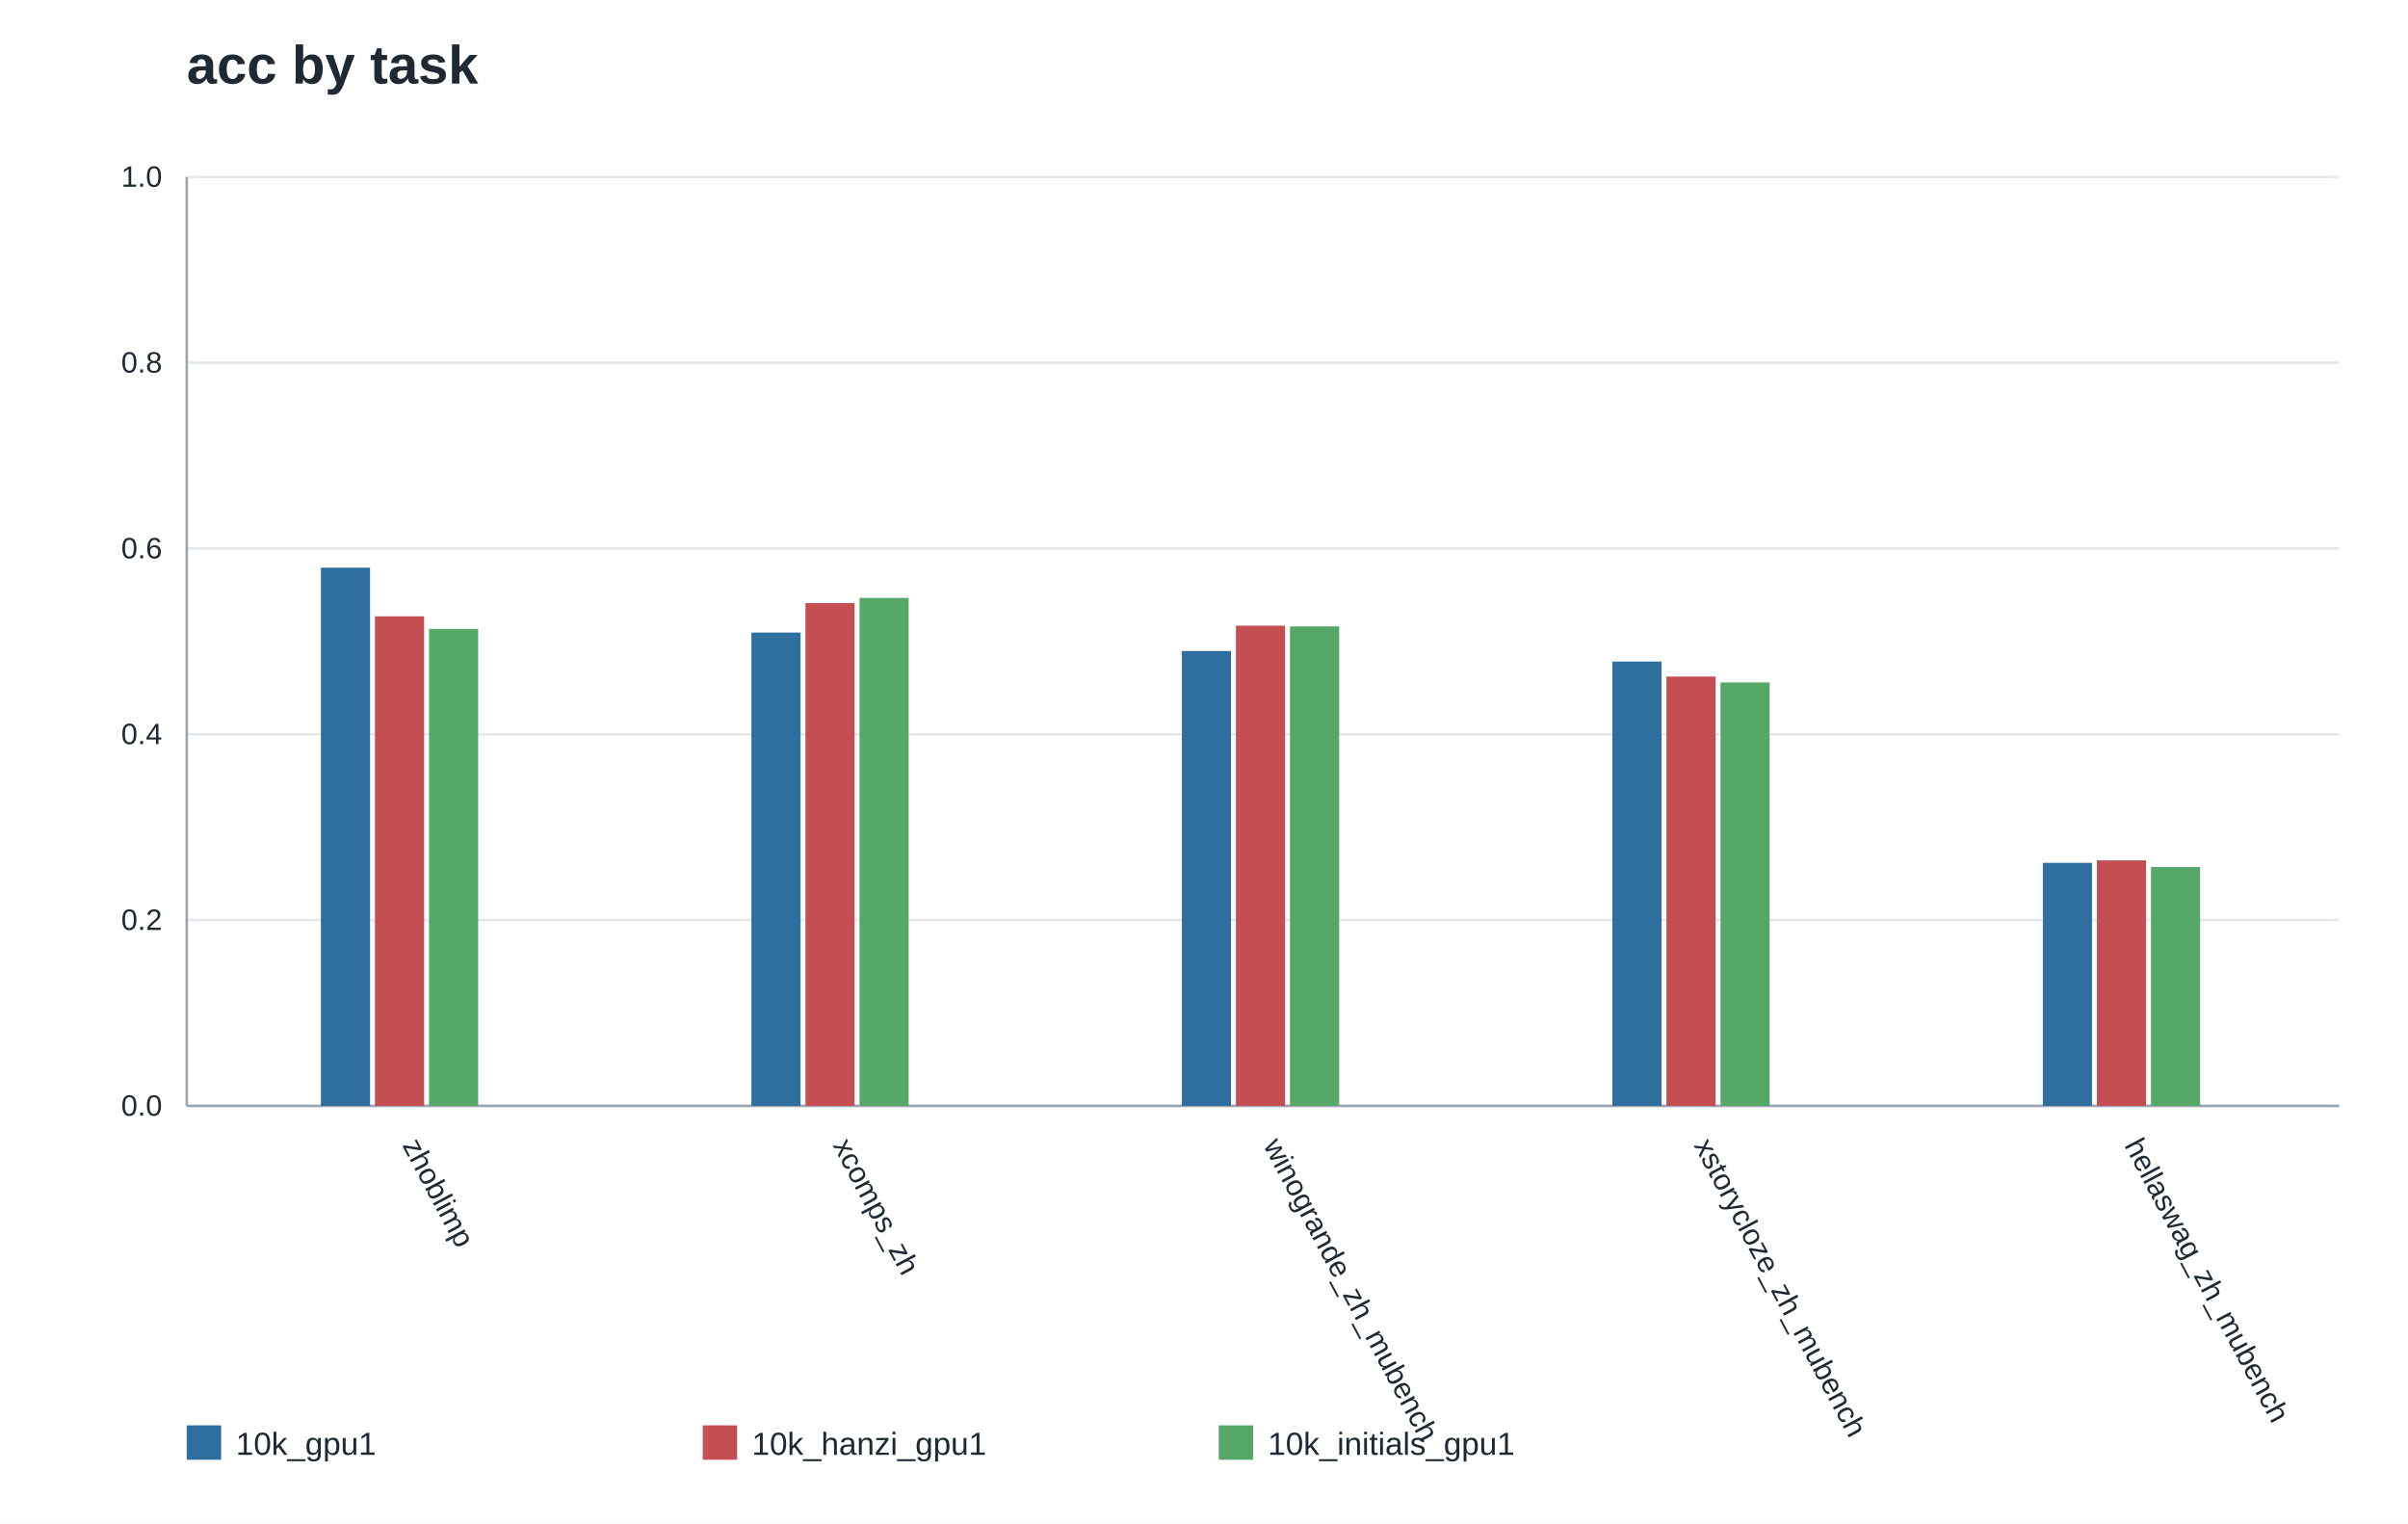
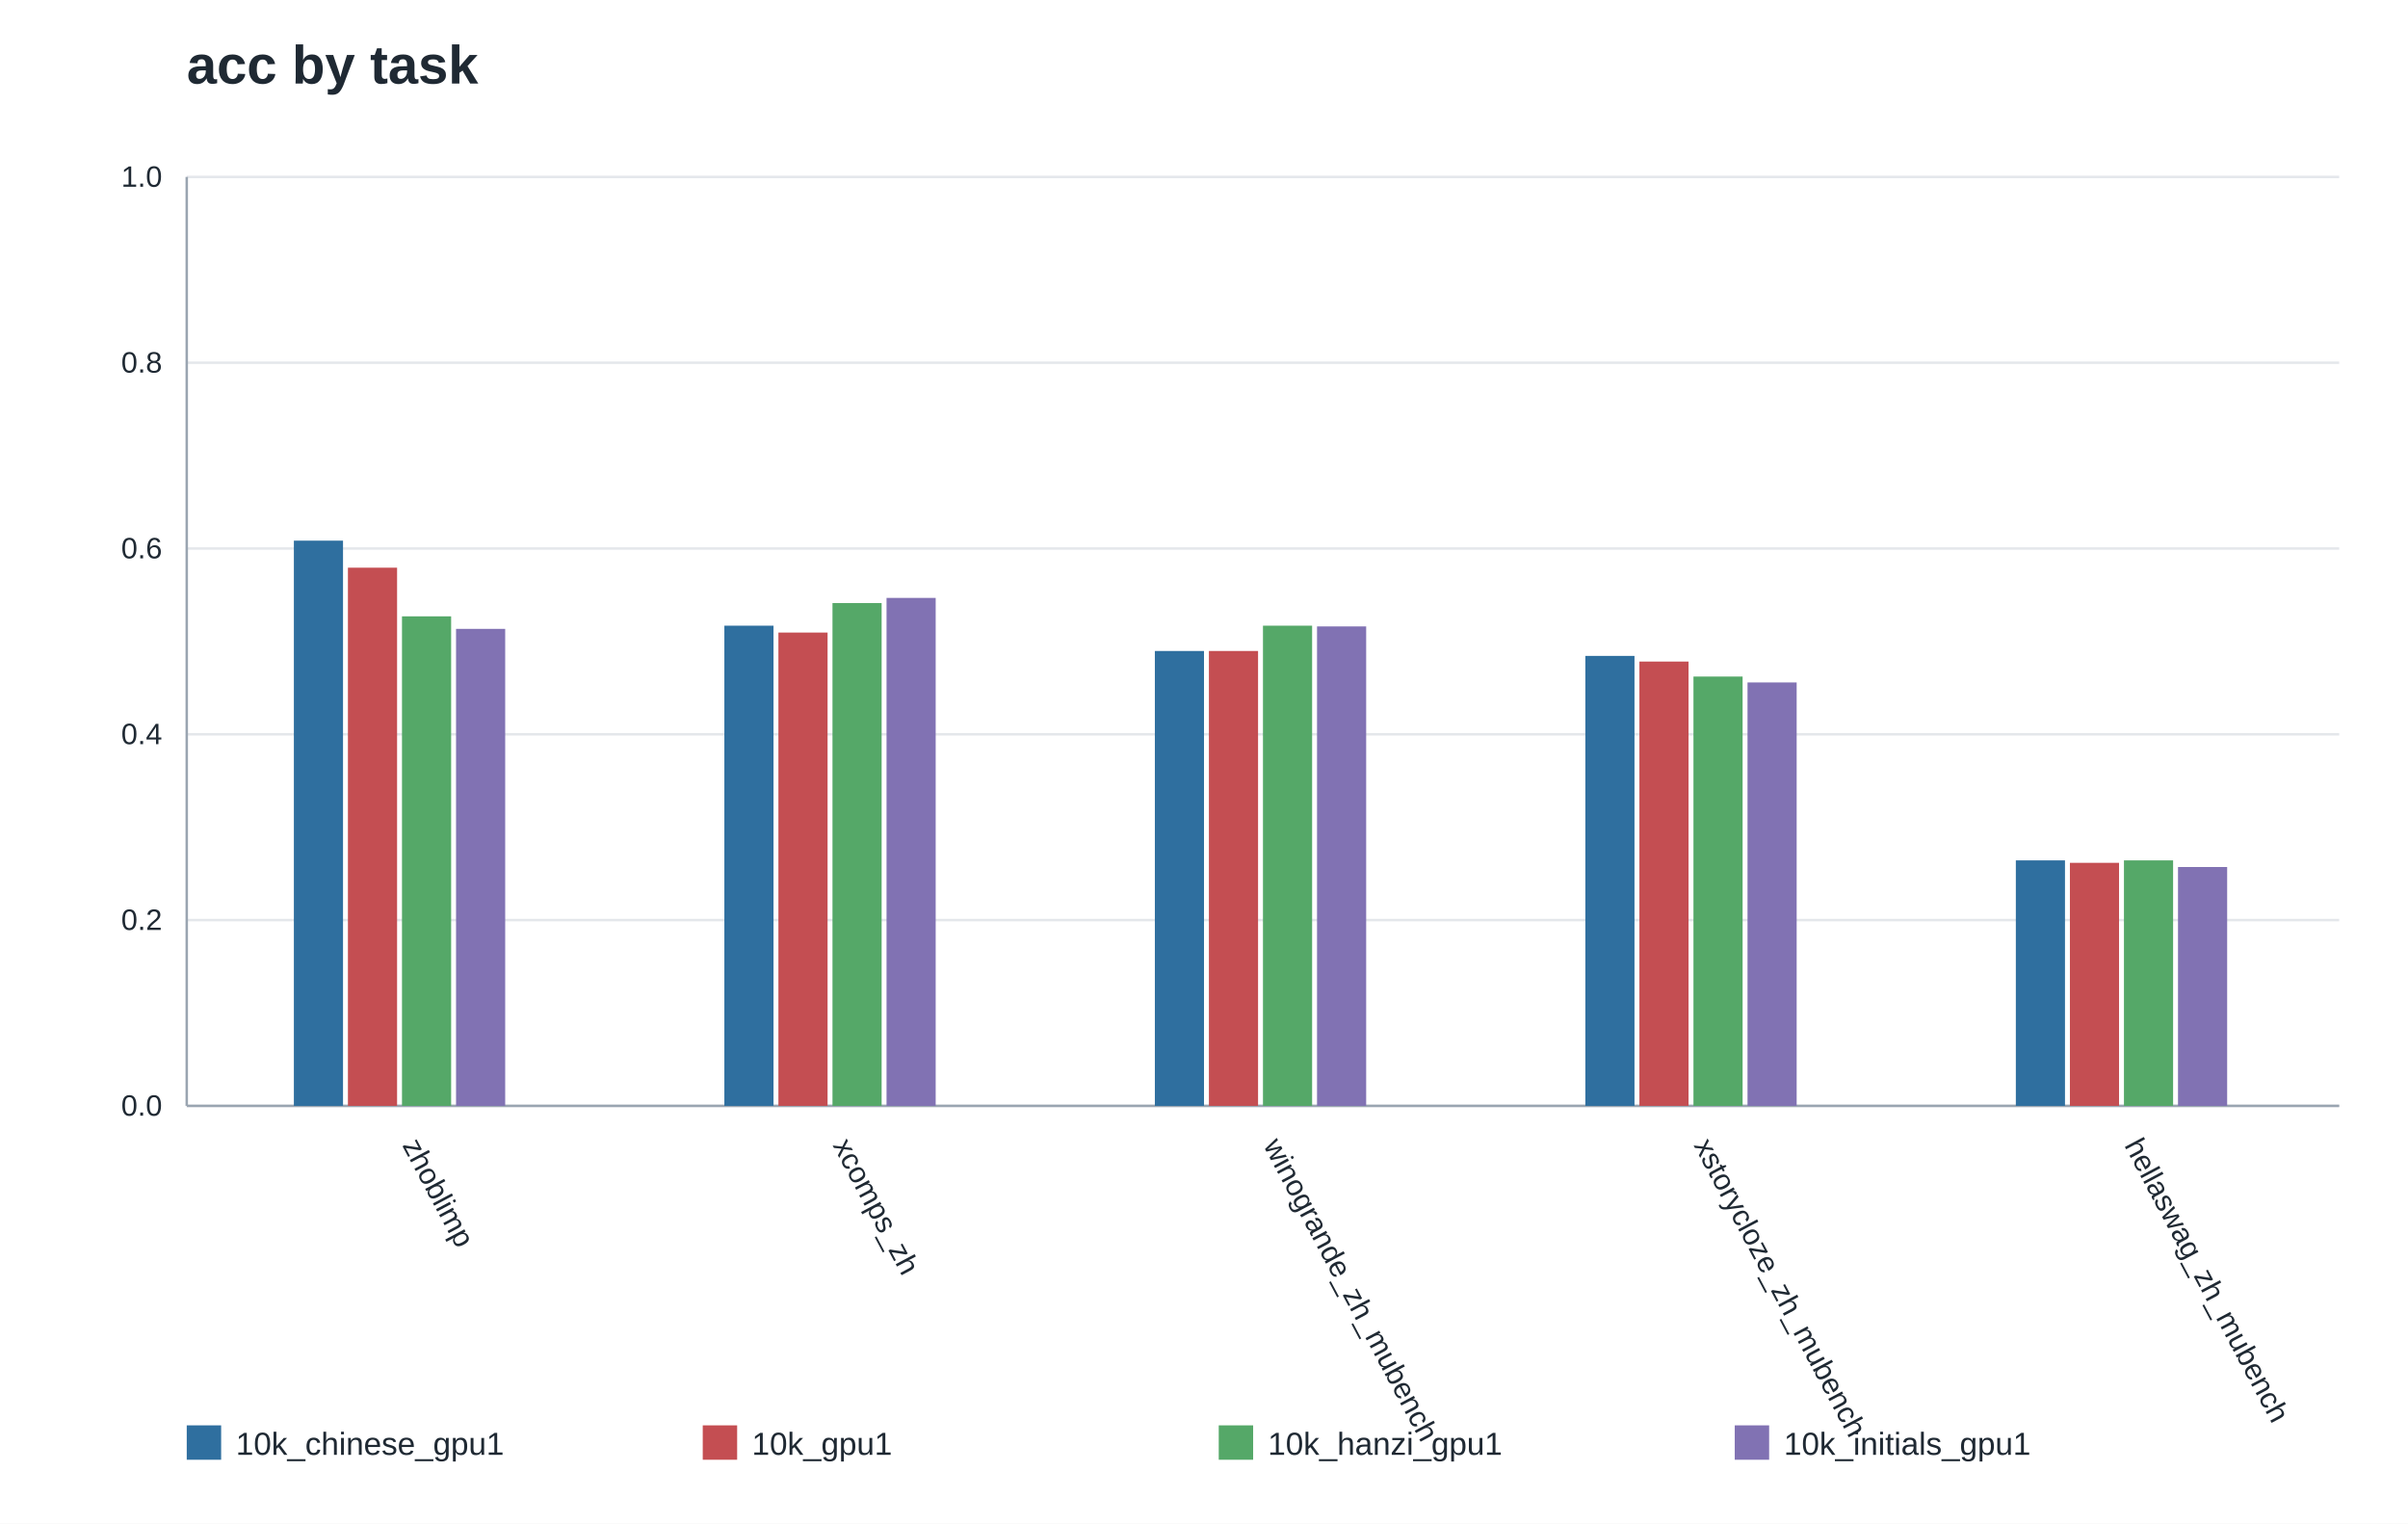
<svg xmlns="http://www.w3.org/2000/svg" width="980" height="620" viewBox="0 0 980 620">
  <style>text{font-family:Arial,sans-serif;fill:#1f2933}.axis{stroke:#9aa5b1;stroke-width:1}.grid{stroke:#e4e7eb;stroke-width:1}.label{font-size:12px}.title{font-size:22px;font-weight:700}.legend{font-size:13px}</style>
  <rect width="980" height="620" fill="#ffffff" />
  <text x="76" y="34" class="title">acc by task</text>
  <line x1="76" y1="450.0" x2="952" y2="450.0" class="grid" />
  <text x="66" y="454.0" text-anchor="end" class="label">0.0</text>
  <line x1="76" y1="374.4" x2="952" y2="374.4" class="grid" />
  <text x="66" y="378.4" text-anchor="end" class="label">0.2</text>
  <line x1="76" y1="298.8" x2="952" y2="298.8" class="grid" />
  <text x="66" y="302.8" text-anchor="end" class="label">0.4</text>
  <line x1="76" y1="223.2" x2="952" y2="223.2" class="grid" />
  <text x="66" y="227.2" text-anchor="end" class="label">0.6</text>
  <line x1="76" y1="147.6" x2="952" y2="147.6" class="grid" />
  <text x="66" y="151.6" text-anchor="end" class="label">0.8</text>
  <line x1="76" y1="72.0" x2="952" y2="72.0" class="grid" />
  <text x="66" y="76.0" text-anchor="end" class="label">1.0</text>
  <line x1="76" y1="72" x2="76" y2="450" class="axis" />
  <line x1="76" y1="450" x2="952" y2="450" class="axis" />
-   <rect x="130.6" y="231.0" width="20.0" height="219.0" fill="#2f6f9f" />
-   <rect x="152.6" y="250.8" width="20.0" height="199.2" fill="#c44e52" />
-   <rect x="174.6" y="255.9" width="20.0" height="194.1" fill="#55a868" />
+   <rect x="119.6" y="220.0" width="20.0" height="230.0" fill="#2f6f9f" />
+   <rect x="141.6" y="231.0" width="20.0" height="219.0" fill="#c44e52" />
+   <rect x="163.6" y="250.8" width="20.0" height="199.2" fill="#55a868" />
+   <rect x="185.6" y="255.9" width="20.0" height="194.1" fill="#8172b3" />
  <text x="163.6" y="466" transform="rotate(62 163.6 466)" class="label">zhoblimp</text>
-   <rect x="305.8" y="257.4" width="20.0" height="192.6" fill="#2f6f9f" />
-   <rect x="327.8" y="245.4" width="20.0" height="204.6" fill="#c44e52" />
-   <rect x="349.8" y="243.3" width="20.0" height="206.7" fill="#55a868" />
+   <rect x="294.8" y="254.6" width="20.0" height="195.4" fill="#2f6f9f" />
+   <rect x="316.8" y="257.4" width="20.0" height="192.6" fill="#c44e52" />
+   <rect x="338.8" y="245.4" width="20.0" height="204.6" fill="#55a868" />
+   <rect x="360.8" y="243.3" width="20.0" height="206.7" fill="#8172b3" />
  <text x="338.8" y="466" transform="rotate(62 338.8 466)" class="label">xcomps_zh</text>
-   <rect x="481.0" y="264.9" width="20.0" height="185.1" fill="#2f6f9f" />
-   <rect x="503.0" y="254.6" width="20.0" height="195.4" fill="#c44e52" />
-   <rect x="525.0" y="254.9" width="20.0" height="195.1" fill="#55a868" />
+   <rect x="470.0" y="264.9" width="20.0" height="185.1" fill="#2f6f9f" />
+   <rect x="492.0" y="264.9" width="20.0" height="185.1" fill="#c44e52" />
+   <rect x="514.0" y="254.6" width="20.0" height="195.4" fill="#55a868" />
+   <rect x="536.0" y="254.9" width="20.0" height="195.1" fill="#8172b3" />
  <text x="514.0" y="466" transform="rotate(62 514.0 466)" class="label">winogrande_zh_mubench</text>
-   <rect x="656.2" y="269.2" width="20.0" height="180.8" fill="#2f6f9f" />
-   <rect x="678.2" y="275.3" width="20.0" height="174.7" fill="#c44e52" />
-   <rect x="700.2" y="277.7" width="20.0" height="172.3" fill="#55a868" />
+   <rect x="645.2" y="266.9" width="20.0" height="183.1" fill="#2f6f9f" />
+   <rect x="667.2" y="269.2" width="20.0" height="180.8" fill="#c44e52" />
+   <rect x="689.2" y="275.3" width="20.0" height="174.7" fill="#55a868" />
+   <rect x="711.2" y="277.7" width="20.0" height="172.3" fill="#8172b3" />
  <text x="689.2" y="466" transform="rotate(62 689.2 466)" class="label">xstorycloze_zh_mubench</text>
-   <rect x="831.4" y="351.1" width="20.0" height="98.9" fill="#2f6f9f" />
-   <rect x="853.4" y="350.1" width="20.0" height="99.9" fill="#c44e52" />
-   <rect x="875.4" y="352.8" width="20.0" height="97.2" fill="#55a868" />
+   <rect x="820.4" y="350.1" width="20.0" height="99.9" fill="#2f6f9f" />
+   <rect x="842.4" y="351.1" width="20.0" height="98.9" fill="#c44e52" />
+   <rect x="864.4" y="350.1" width="20.0" height="99.9" fill="#55a868" />
+   <rect x="886.4" y="352.8" width="20.0" height="97.2" fill="#8172b3" />
  <text x="864.4" y="466" transform="rotate(62 864.4 466)" class="label">hellaswag_zh_mubench</text>
  <rect x="76" y="580" width="14" height="14" fill="#2f6f9f" />
-   <text x="96" y="592" class="legend">10k_gpu1</text>
+   <text x="96" y="592" class="legend">10k_chinese_gpu1</text>
  <rect x="286" y="580" width="14" height="14" fill="#c44e52" />
-   <text x="306" y="592" class="legend">10k_hanzi_gpu1</text>
+   <text x="306" y="592" class="legend">10k_gpu1</text>
  <rect x="496" y="580" width="14" height="14" fill="#55a868" />
-   <text x="516" y="592" class="legend">10k_initials_gpu1</text>
+   <text x="516" y="592" class="legend">10k_hanzi_gpu1</text>
+   <rect x="706" y="580" width="14" height="14" fill="#8172b3" />
+   <text x="726" y="592" class="legend">10k_initials_gpu1</text>
</svg>
